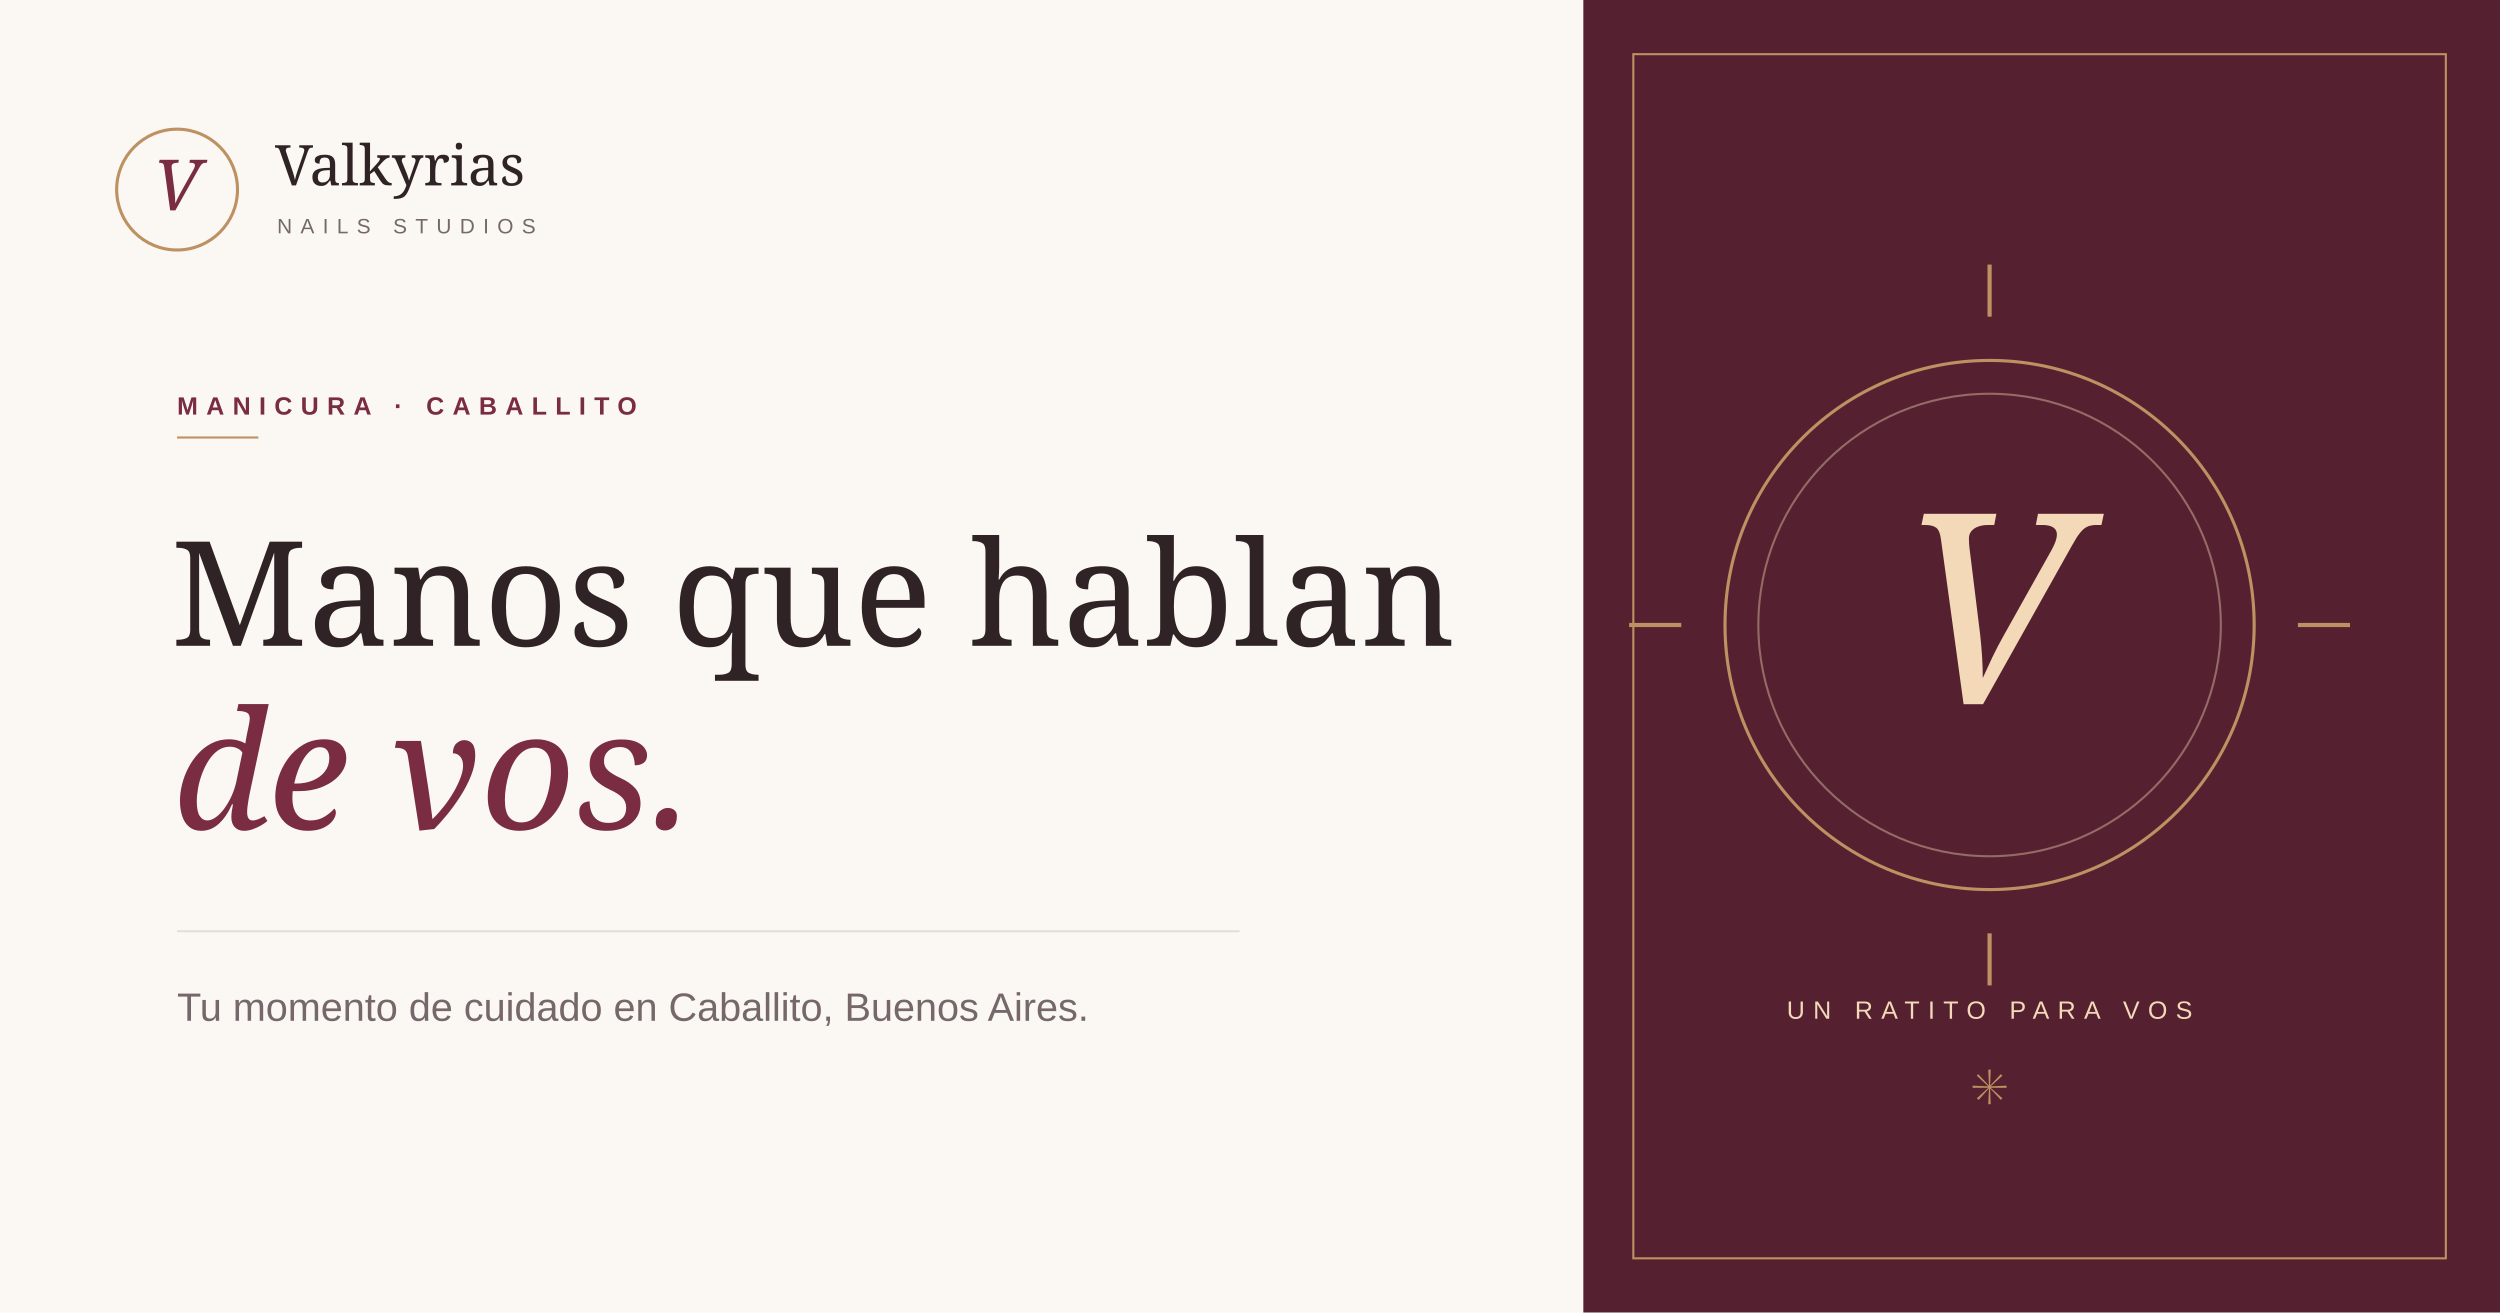
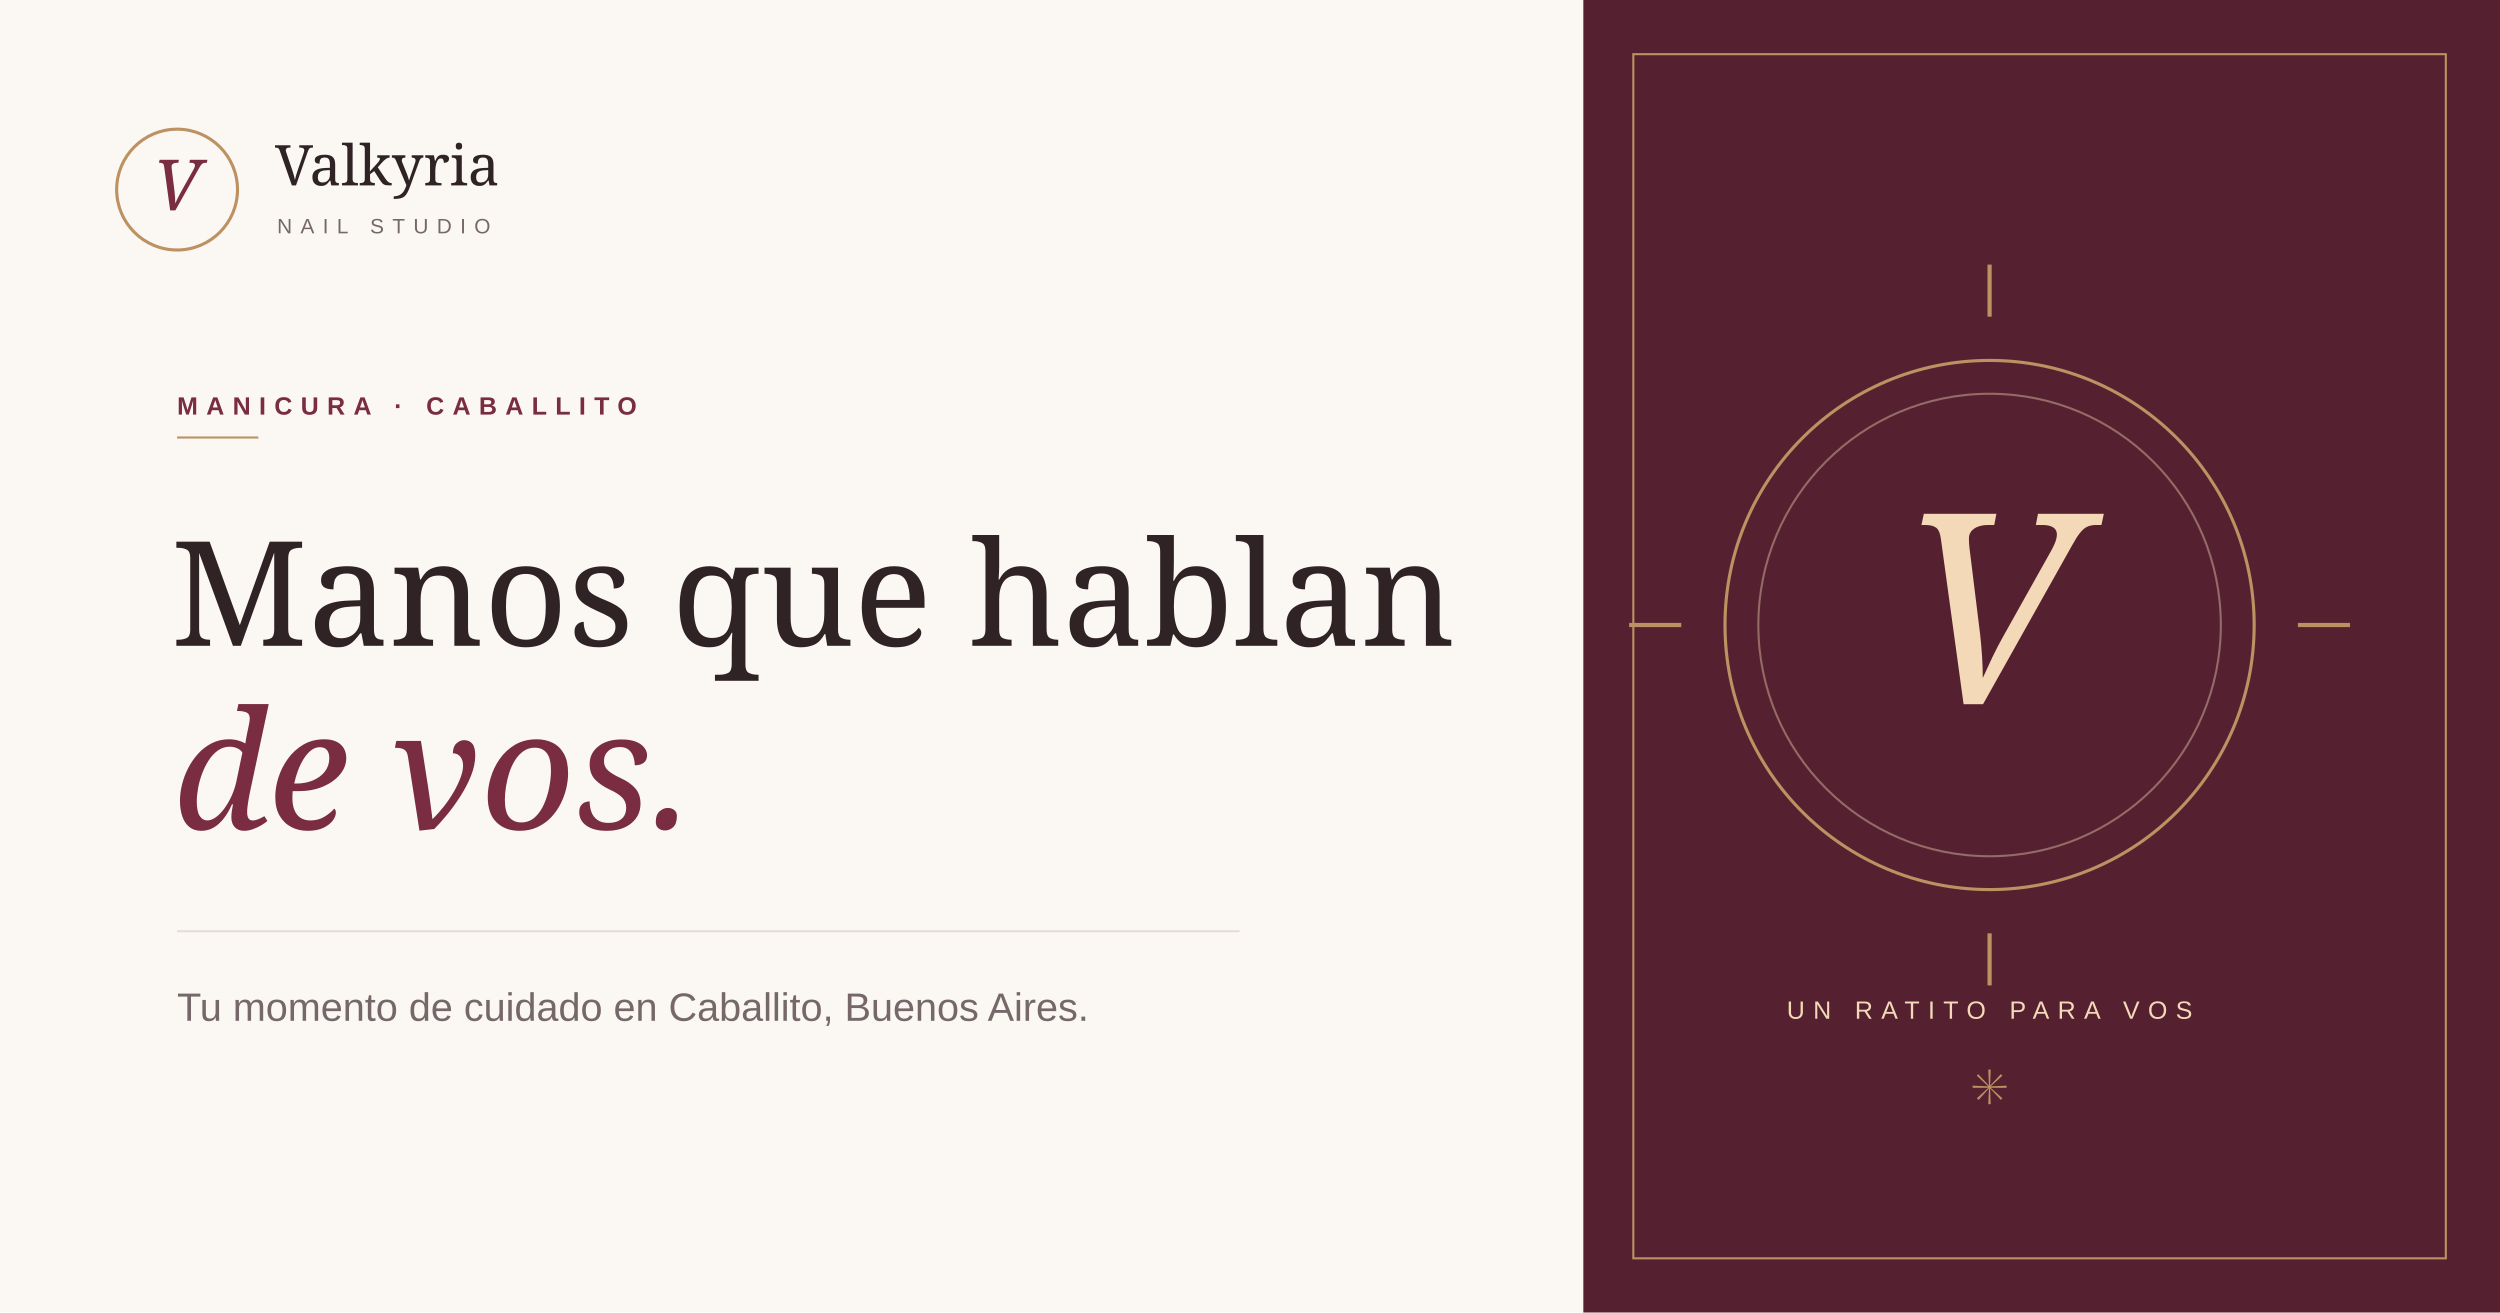
<svg xmlns="http://www.w3.org/2000/svg" width="1200" height="630" viewBox="0 0 1200 630">
  <rect width="1200" height="630" fill="#fbf8f4" />
  <path d="M760 0h440v630H760z" fill="#552130" />
  <path d="M784 26h390v578H784z" fill="none" stroke="#bd9161" stroke-width="1" />
  <circle cx="955" cy="300" r="127" fill="none" stroke="#bd9161" stroke-width="1.5" />
  <circle cx="955" cy="300" r="111" fill="none" stroke="#f3d9b8" stroke-opacity=".4" />
  <text x="955" y="338" fill="#f3d9b8" font-family="Georgia,serif" font-size="128" font-style="italic" text-anchor="middle">V</text>
  <path d="M955 127v25m0 296v25m-173-173h25m296 0h25" stroke="#bd9161" stroke-width="2" />
  <circle cx="85" cy="91" r="29" fill="none" stroke="#bd9161" stroke-width="1.5" />
  <text x="85" y="101" fill="#792c42" font-family="Georgia,serif" font-size="34" font-style="italic" text-anchor="middle">V</text>
-   <text x="132" y="89" fill="#302326" font-family="Georgia,serif" font-size="27">Valkyrias</text>
-   <text x="133" y="112" fill="#76686a" font-family="Arial,sans-serif" font-size="10" letter-spacing="4">NAILS STUDIOS</text>
+   <text x="132" y="89" fill="#302326" font-family="Georgia,serif" font-size="27">Valkyria</text>
+   <text x="133" y="112" fill="#76686a" font-family="Arial,sans-serif" font-size="10" letter-spacing="4">NAIL STUDIO</text>
  <path d="M85 210h39" stroke="#bd9161" stroke-width="1" />
  <text x="85" y="199" fill="#792c42" font-family="Arial,sans-serif" font-size="12" font-weight="700" letter-spacing="4">MANICURA · CABALLITO</text>
  <text x="82" y="310" fill="#302326" font-family="Georgia,serif" font-size="70">Manos que hablan</text>
  <text x="83" y="398" fill="#792c42" font-family="Georgia,serif" font-size="79" font-style="italic">de vos.</text>
  <path d="M85 447h510" stroke="#e6ddd6" stroke-width="1" />
  <text x="85" y="490" fill="#76686a" font-family="Arial,sans-serif" font-size="19">Tu momento de cuidado en Caballito, Buenos Aires.</text>
  <text x="955" y="489" fill="#f3d9b8" font-family="Arial,sans-serif" font-size="12" letter-spacing="4" text-anchor="middle">UN RATITO PARA VOS</text>
  <text x="955" y="530" fill="#bd9161" font-family="Georgia,serif" font-size="24" text-anchor="middle">✳</text>
</svg>
